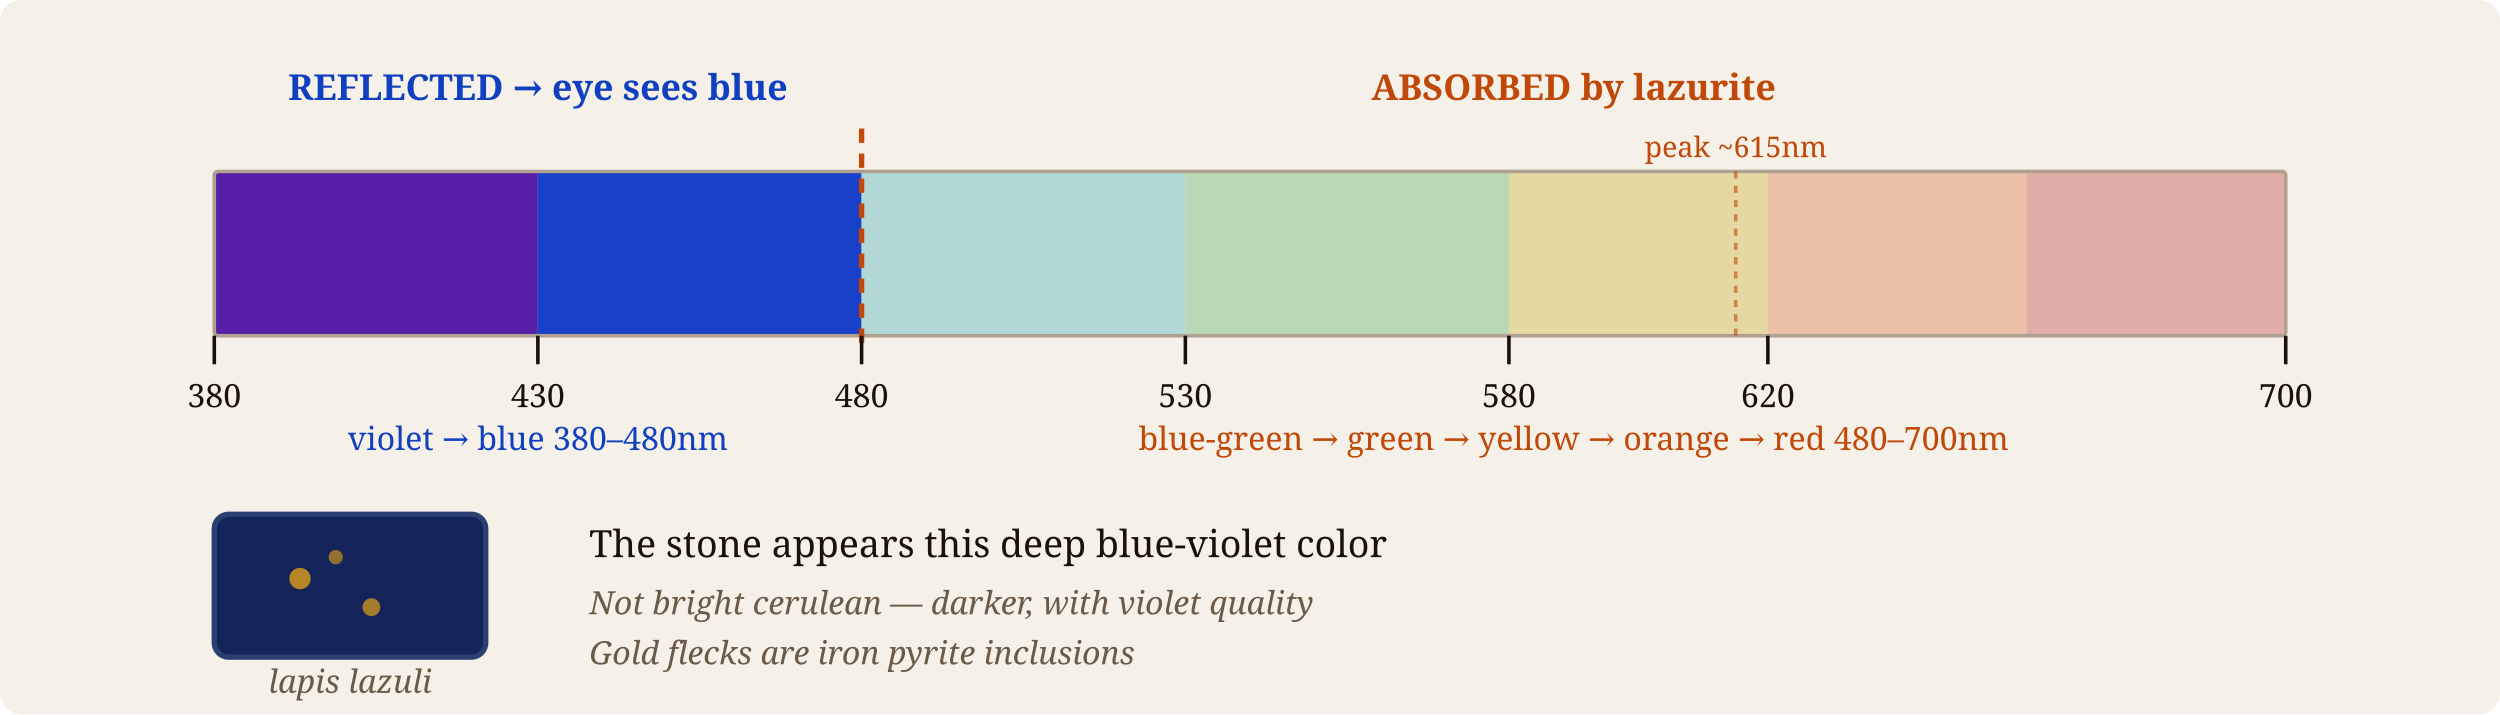
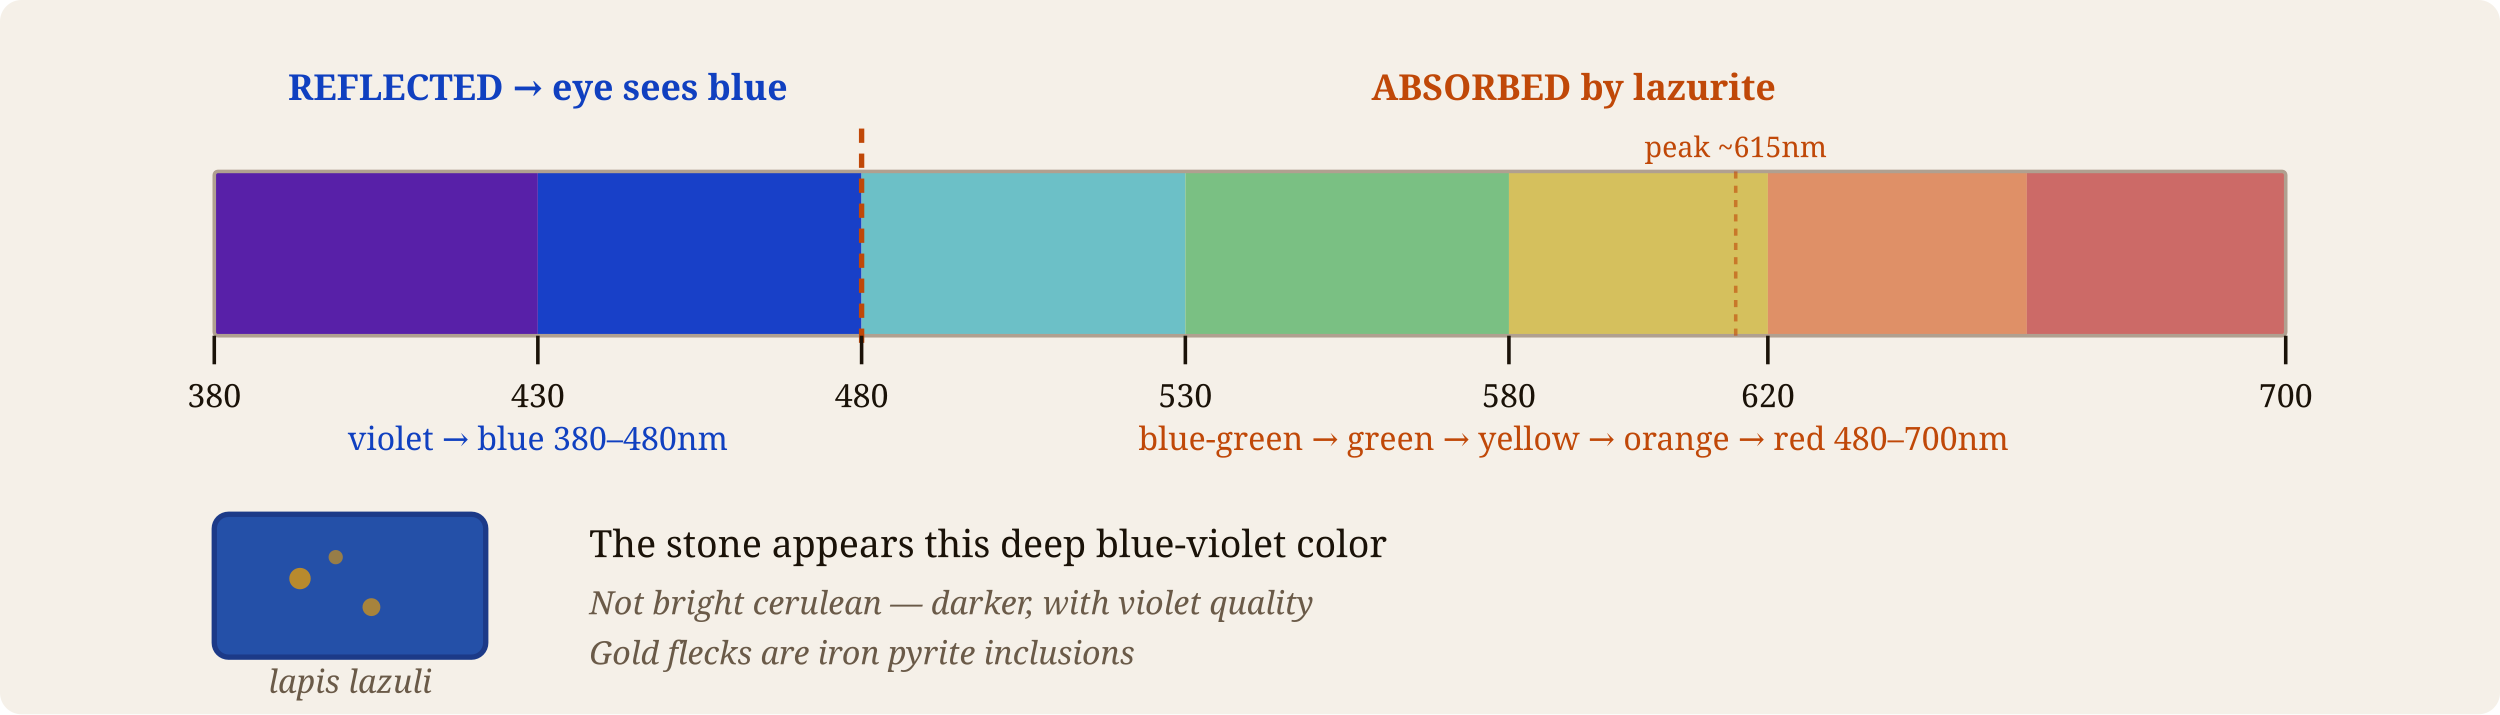
<svg xmlns="http://www.w3.org/2000/svg" viewBox="0 0 700 200">
  <rect width="700" height="200" fill="#f5f0e8" rx="6" />
  <text x="150.6" y="28" text-anchor="middle" fill="#1040c0" font-size="10" font-weight="bold" font-family="Georgia,serif">REFLECTED → eye sees blue</text>
  <text x="440.6" y="28" text-anchor="middle" fill="#c04808" font-size="10" font-weight="bold" font-family="Georgia,serif">ABSORBED by lazurite</text>
  <rect x="60.0" y="48" width="90.6" height="46" fill="#5820a8" opacity="1.0" />
  <rect x="150.6" y="48" width="90.6" height="46" fill="#1840c8" opacity="1.0" />
-   <rect x="241.25" y="48" width="90.6" height="46" fill="#10a0b0" opacity="0.3" />
-   <rect x="331.9" y="48" width="90.6" height="46" fill="#28a040" opacity="0.3" />
-   <rect x="422.5" y="48" width="72.5" height="46" fill="#c0a000" opacity="0.3" />
-   <rect x="495.0" y="48" width="72.5" height="46" fill="#d05010" opacity="0.3" />
-   <rect x="567.5" y="48" width="72.5" height="46" fill="#b01010" opacity="0.3" />
+   <rect x="241.25" y="48" width="90.6" height="46" fill="#10a0b0" opacity="0.6" />
+   <rect x="331.9" y="48" width="90.6" height="46" fill="#28a040" opacity="0.6" />
+   <rect x="422.5" y="48" width="72.5" height="46" fill="#c0a000" opacity="0.6" />
+   <rect x="495.0" y="48" width="72.5" height="46" fill="#d05010" opacity="0.6" />
+   <rect x="567.5" y="48" width="72.5" height="46" fill="#b01010" opacity="0.6" />
  <rect x="60" y="48" width="580" height="46" fill="none" stroke="#b0a090" stroke-width="1" rx="1" />
  <line x1="241.25" y1="36" x2="241.25" y2="98" stroke="#c04808" stroke-width="1.5" stroke-dasharray="4,3" />
  <line x1="486" y1="48" x2="486" y2="94" stroke="#c04808" stroke-width="1" stroke-dasharray="2,2" opacity="0.6" />
  <text x="486" y="44" text-anchor="middle" fill="#c04808" font-size="8" font-family="Georgia,serif">peak ~615nm</text>
  <line x1="60.0" y1="94" x2="60.0" y2="102" stroke="#1a1208" stroke-width="1" />
  <text x="60.0" y="114" text-anchor="middle" fill="#1a1208" font-size="9" font-family="Georgia,serif">380</text>
  <line x1="150.6" y1="94" x2="150.6" y2="102" stroke="#1a1208" stroke-width="1" />
  <text x="150.6" y="114" text-anchor="middle" fill="#1a1208" font-size="9" font-family="Georgia,serif">430</text>
  <line x1="241.25" y1="94" x2="241.25" y2="102" stroke="#1a1208" stroke-width="1" />
  <text x="241.25" y="114" text-anchor="middle" fill="#1a1208" font-size="9" font-family="Georgia,serif">480</text>
  <line x1="331.9" y1="94" x2="331.9" y2="102" stroke="#1a1208" stroke-width="1" />
  <text x="331.9" y="114" text-anchor="middle" fill="#1a1208" font-size="9" font-family="Georgia,serif">530</text>
  <line x1="422.5" y1="94" x2="422.5" y2="102" stroke="#1a1208" stroke-width="1" />
  <text x="422.5" y="114" text-anchor="middle" fill="#1a1208" font-size="9" font-family="Georgia,serif">580</text>
  <line x1="495.0" y1="94" x2="495.0" y2="102" stroke="#1a1208" stroke-width="1" />
  <text x="495.0" y="114" text-anchor="middle" fill="#1a1208" font-size="9" font-family="Georgia,serif">620</text>
  <line x1="640.0" y1="94" x2="640.0" y2="102" stroke="#1a1208" stroke-width="1" />
  <text x="640.0" y="114" text-anchor="middle" fill="#1a1208" font-size="9" font-family="Georgia,serif">700</text>
  <text x="150.6" y="126" text-anchor="middle" fill="#1040c0" font-size="9" font-family="Georgia,serif">violet → blue  380–480nm</text>
  <text x="440.6" y="126" text-anchor="middle" fill="#c04808" font-size="9" font-family="Georgia,serif">blue-green → green → yellow → orange → red  480–700nm</text>
-   <rect x="60" y="144" width="76" height="40" rx="4" fill="#14245a" stroke="#2a4070" stroke-width="1.5" />
+   <rect x="60" y="144" width="76" height="40" rx="4" fill="#2450a8" stroke="#1c3a88" stroke-width="1.5" />
  <circle cx="84" cy="162" r="3" fill="#c89020" opacity="0.9" />
  <circle cx="104" cy="170" r="2.5" fill="#c89020" opacity="0.8" />
  <circle cx="94" cy="156" r="2" fill="#c89020" opacity="0.7" />
  <text x="98" y="194" text-anchor="middle" fill="#6a5a48" font-size="9" font-style="italic" font-family="Georgia,serif">lapis lazuli</text>
  <text x="165" y="156" fill="#1a1208" font-size="10.5" font-family="Georgia,serif">The stone appears this deep blue-violet color</text>
  <text x="165" y="172" fill="#6a5a48" font-size="9" font-style="italic" font-family="Georgia,serif">Not bright cerulean — darker, with violet quality</text>
  <text x="165" y="186" fill="#6a5a48" font-size="9" font-style="italic" font-family="Georgia,serif">Gold flecks are iron pyrite inclusions</text>
</svg>
